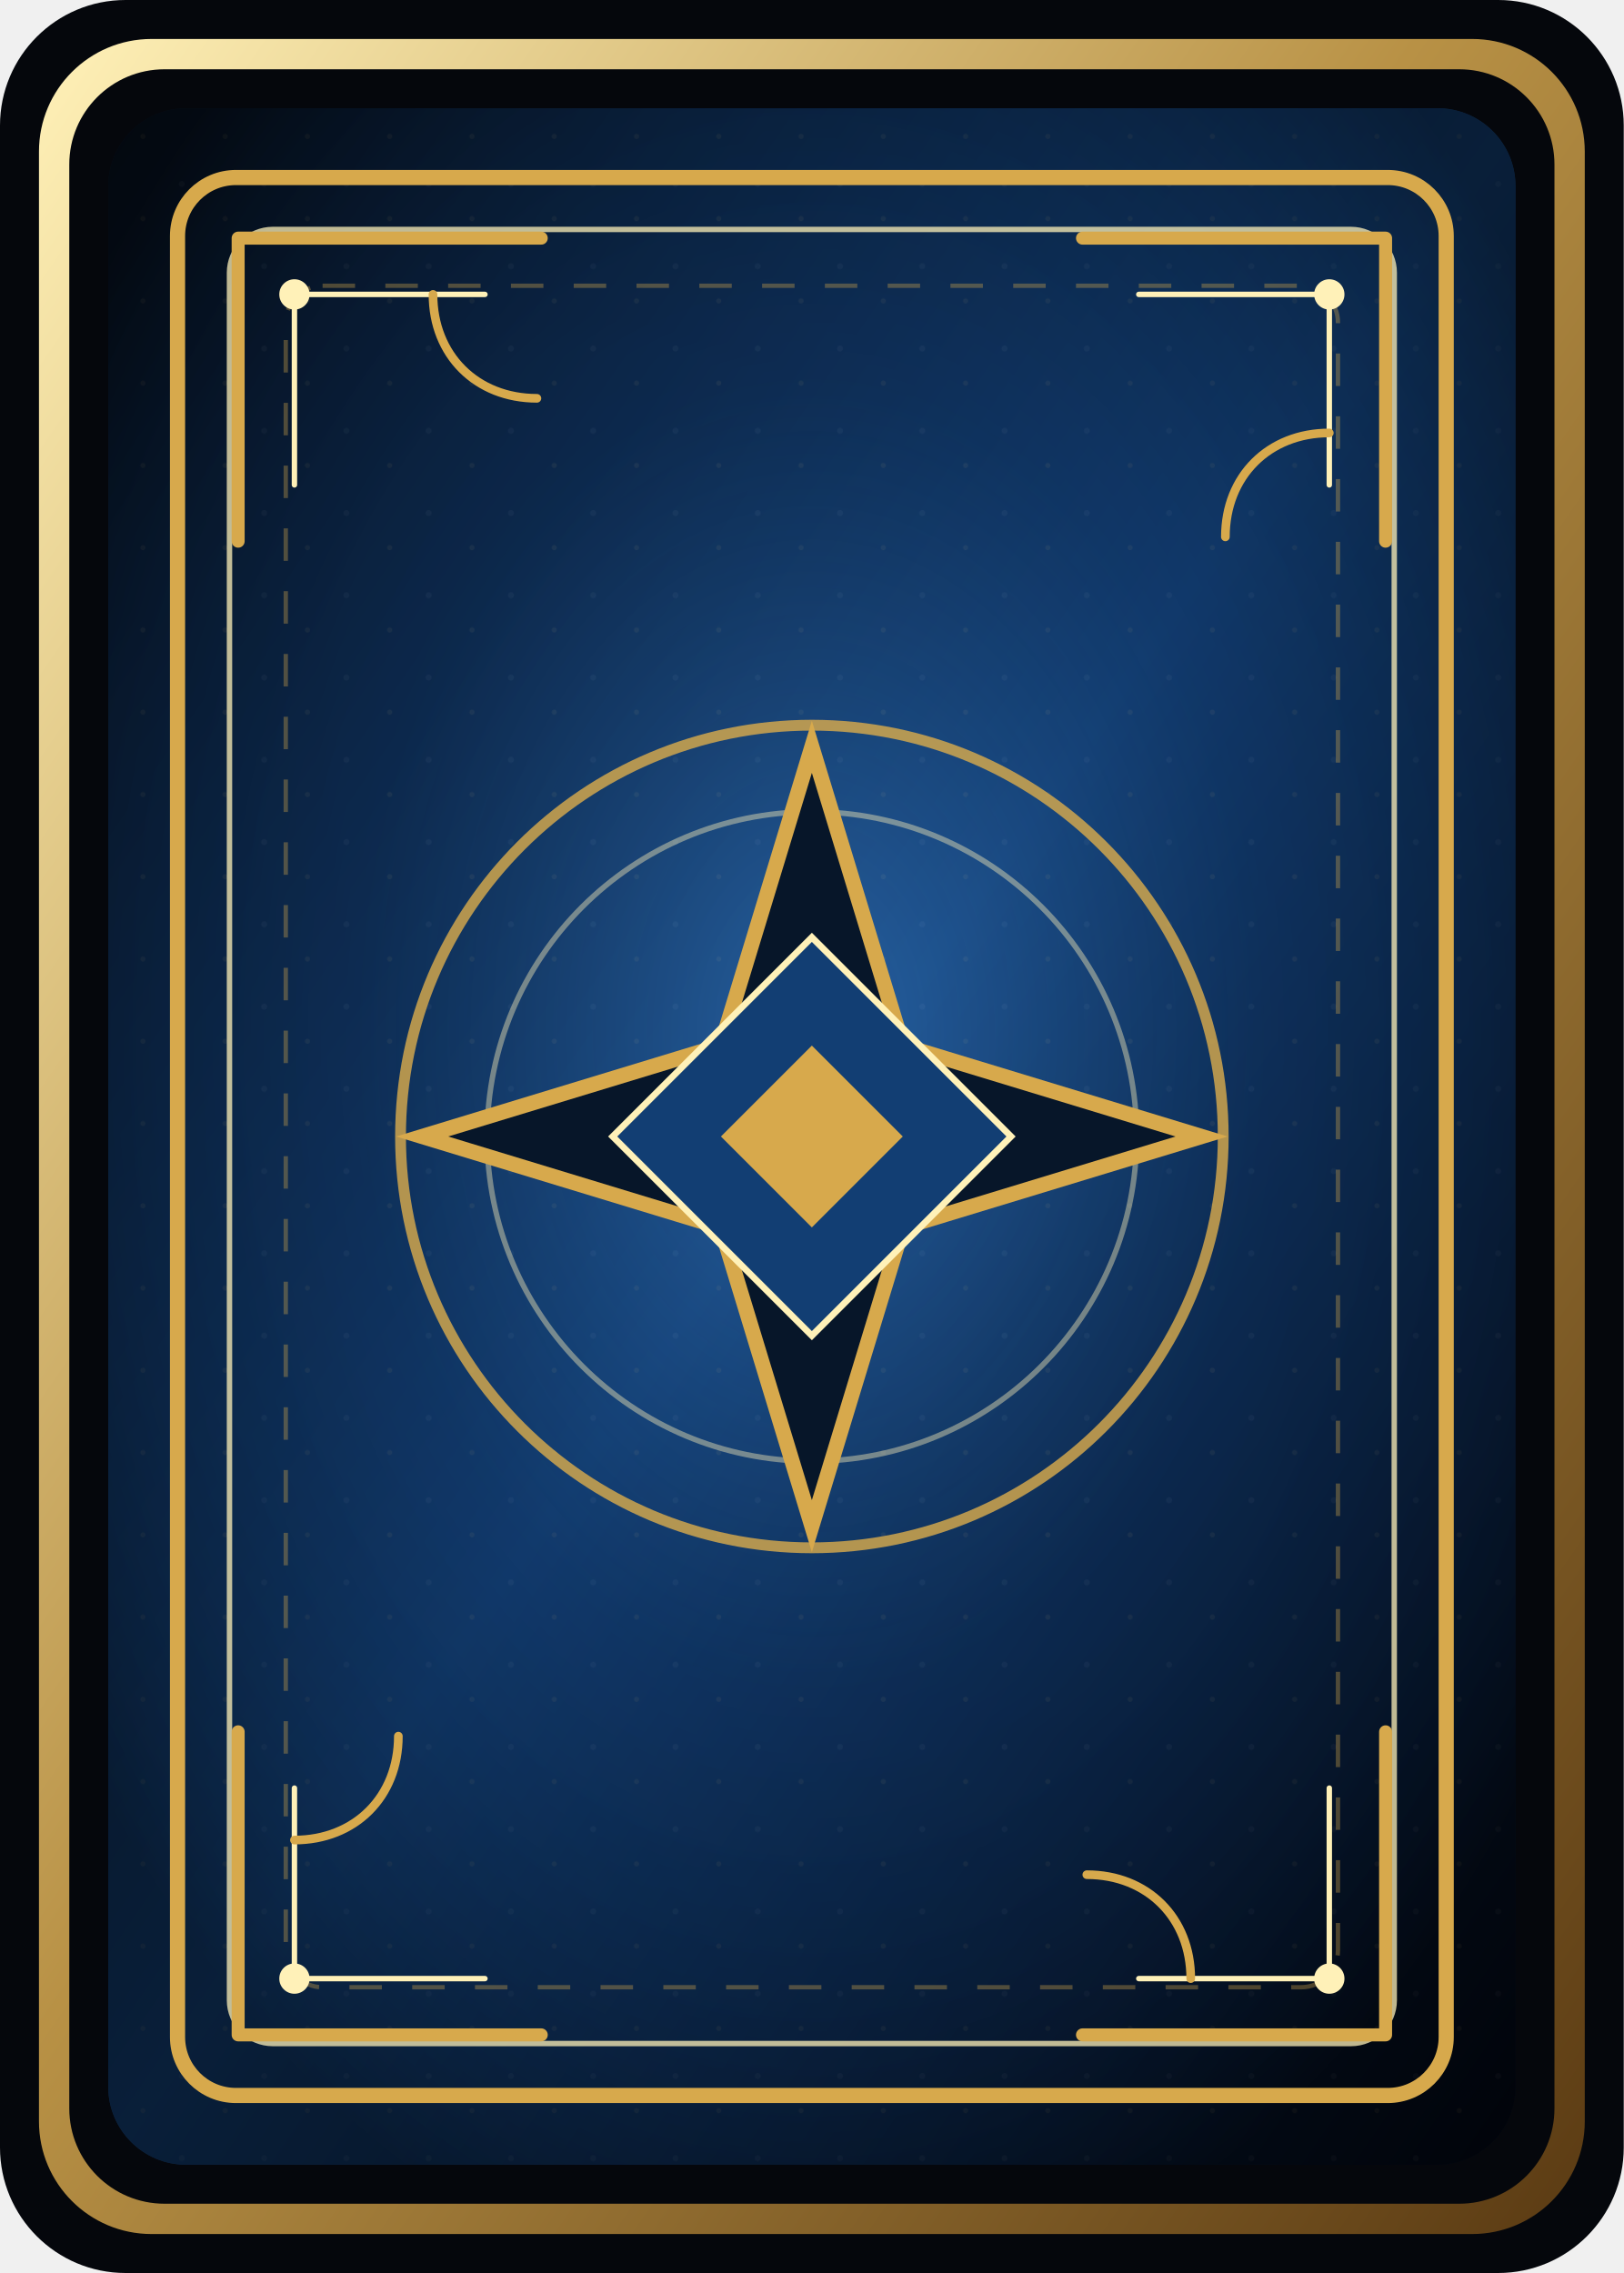
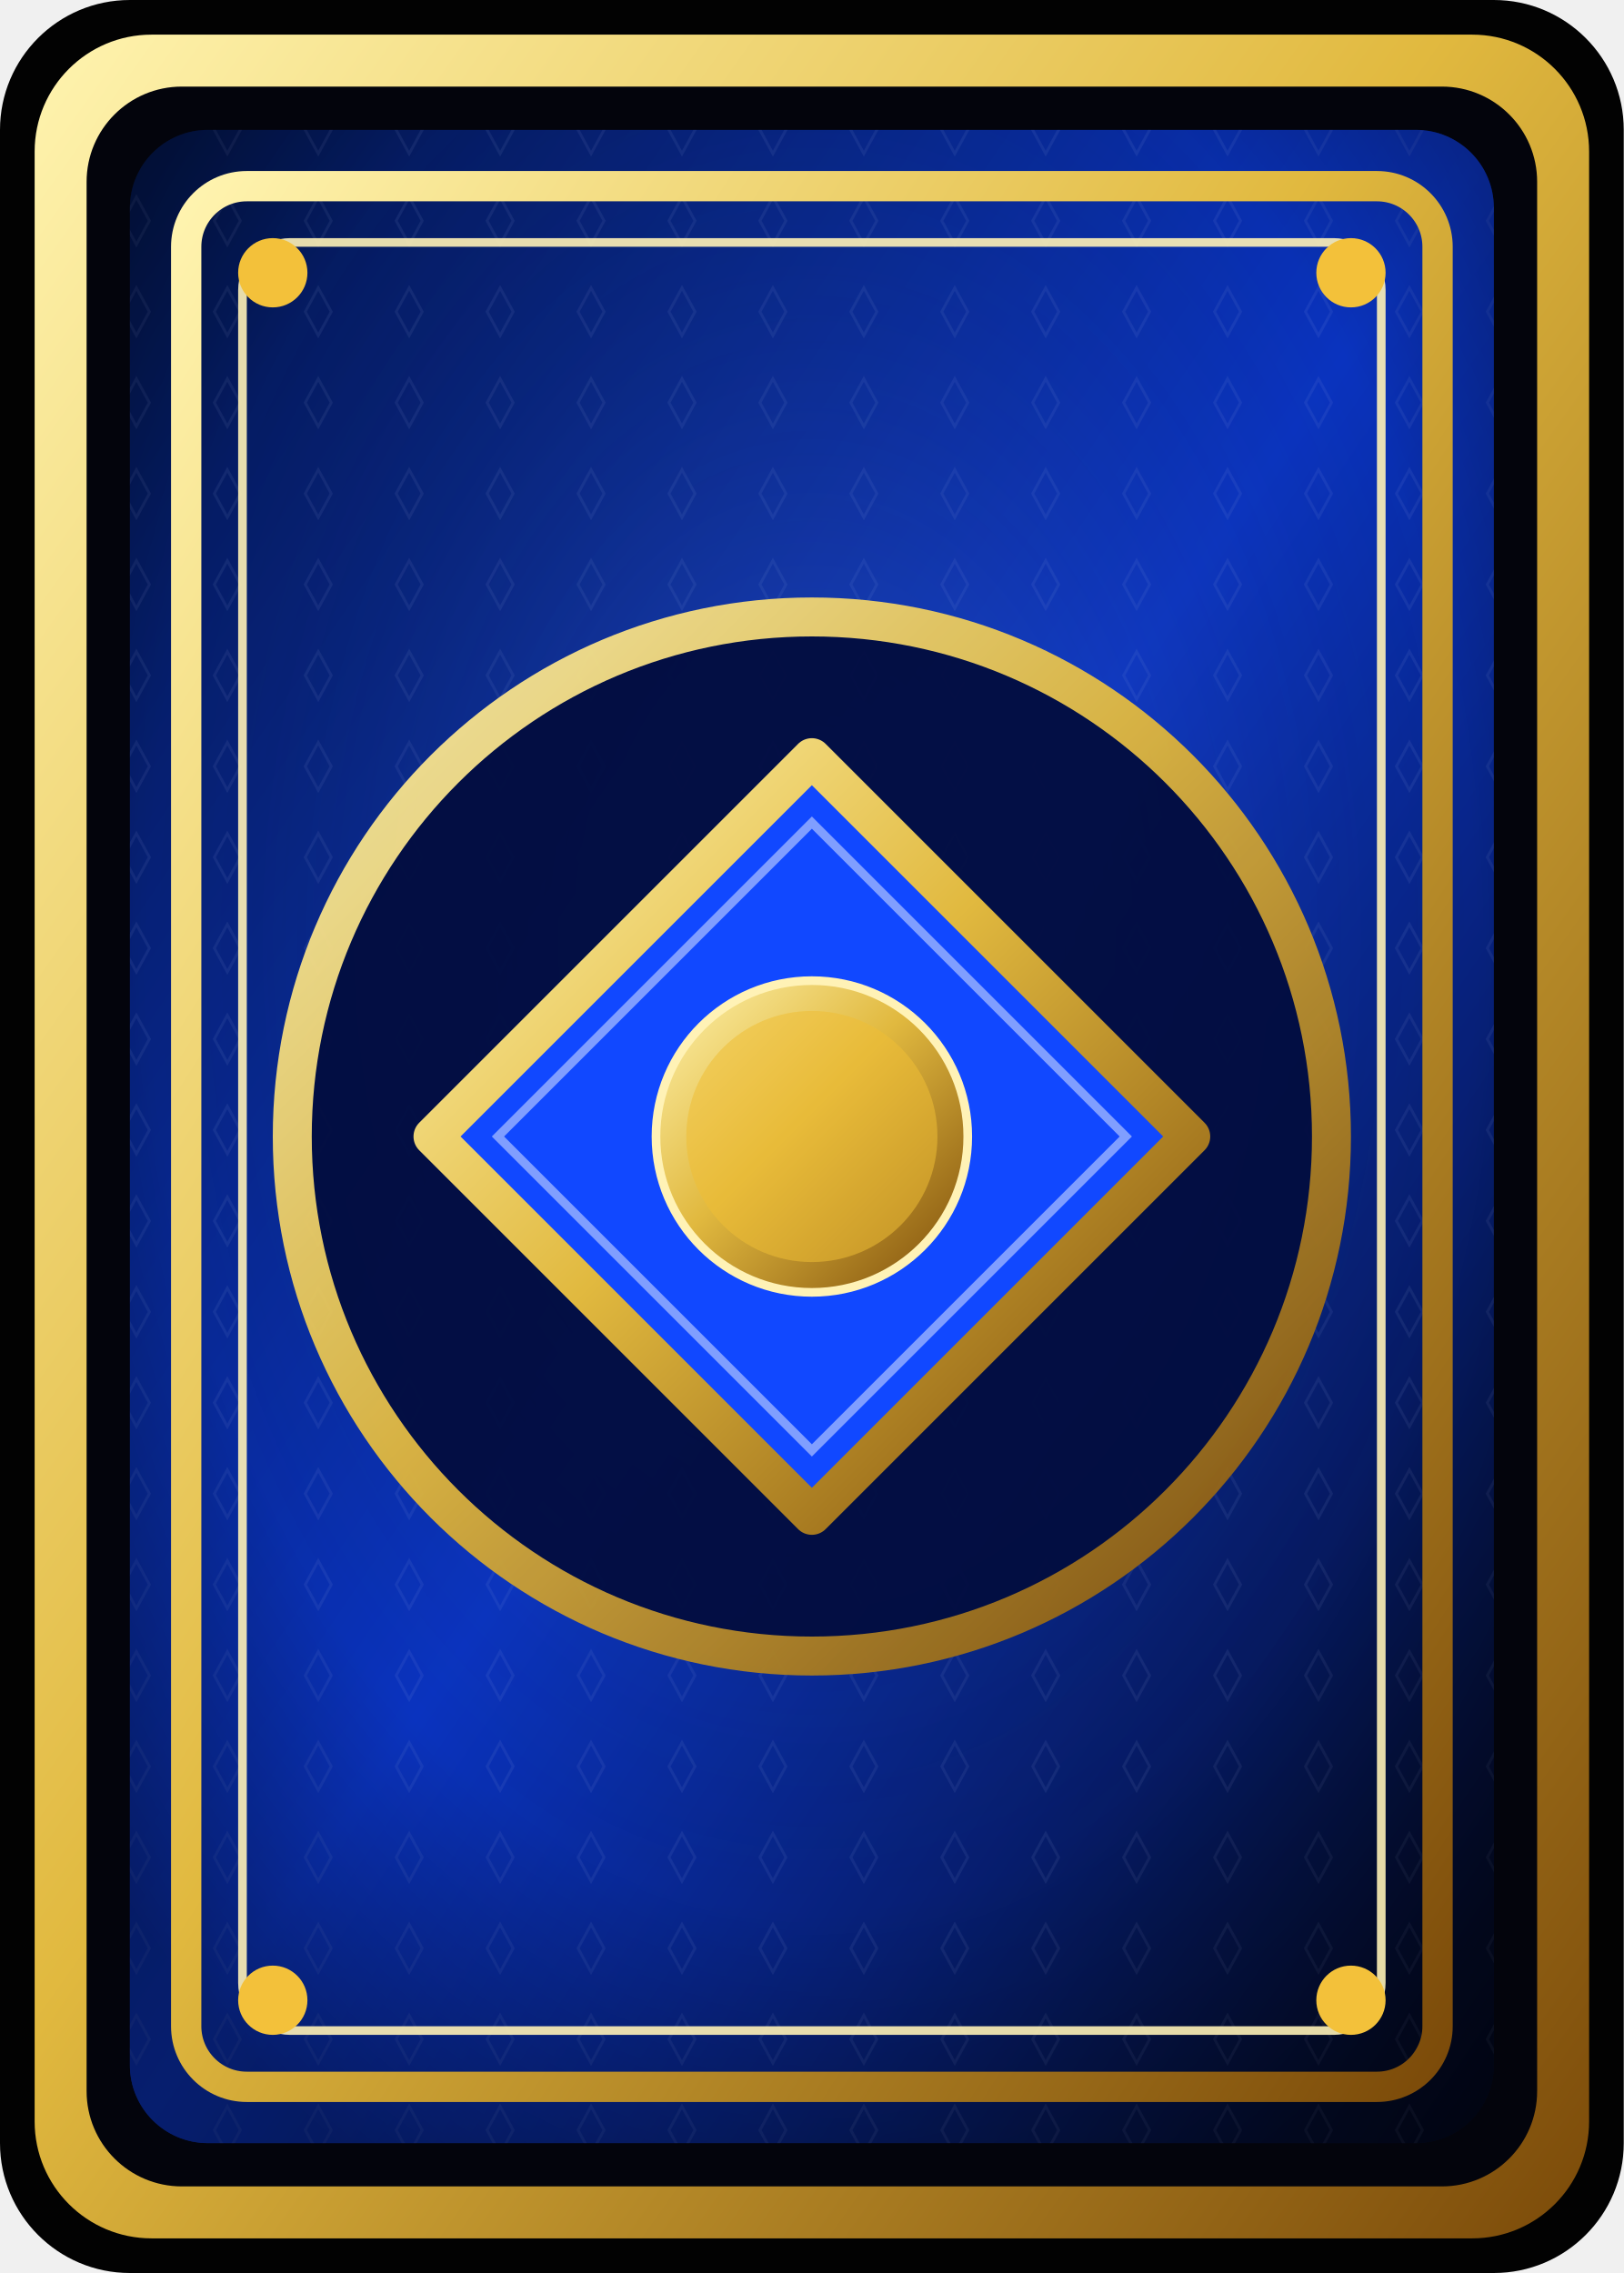
<svg xmlns="http://www.w3.org/2000/svg" width="750" height="1050" viewBox="0 0 750 1050">
  <defs>
-     <linearGradient id="edge" x1="0" y1="0" x2="1" y2="1">
-       <stop stop-color="#fff1b8" />
-       <stop offset=".45" stop-color="#b89145" />
-       <stop offset="1" stop-color="#5b3b13" />
+     <linearGradient id="gold" x1="0" y1="0" x2="1" y2="1">
+       <stop stop-color="#fff4b0" />
+       <stop offset=".45" stop-color="#e1b93f" />
+       <stop offset="1" stop-color="#7b4a09" />
    </linearGradient>
-     <linearGradient id="bg" x1="0" y1="0" x2="1" y2="1">
-       <stop stop-color="#06101e" />
-       <stop offset=".5" stop-color="#123e73" />
-       <stop offset="1" stop-color="#020713" />
+     <linearGradient id="royal" x1="0" y1="0" x2="1" y2="1">
+       <stop stop-color="#03164d" />
+       <stop offset=".5" stop-color="#0b36c9" />
+       <stop offset="1" stop-color="#02081f" />
    </linearGradient>
-     <radialGradient id="glow" cx="50%" cy="45%" r="62%">
-       <stop stop-color="#4fa6ff" stop-opacity=".34" />
-       <stop offset=".52" stop-color="#0b2a52" stop-opacity=".24" />
-       <stop offset="1" stop-color="#000" stop-opacity=".5" />
+     <radialGradient id="light" cx="50%" cy="40%" r="70%">
+       <stop stop-color="#6ea2ff" stop-opacity=".22" />
+       <stop offset=".7" stop-color="#000" stop-opacity=".05" />
+       <stop offset="1" stop-color="#000" stop-opacity=".45" />
    </radialGradient>
-     <pattern id="dots" width="38" height="38" patternUnits="userSpaceOnUse">
-       <circle cx="8" cy="9" r="1.4" fill="#fff" opacity=".05" />
-       <circle cx="28" cy="25" r="1.2" fill="#f7d17a" opacity=".08" />
+     <pattern id="pattern" width="42" height="42" patternUnits="userSpaceOnUse">
+       <path d="M21 7L27 18L21 29L15 18Z" fill="none" stroke="#bcd0ff" stroke-width="1.3" opacity=".08" />
    </pattern>
-     <g id="corner">
-       <path d="M0 0h140M0 0v140" fill="none" stroke="#d7a94c" stroke-width="6" stroke-linecap="round" />
-       <path d="M26 26h88M26 26v88" fill="none" stroke="#fff1b8" stroke-width="2.5" stroke-linecap="round" />
-       <path d="M90 26c0 28 20 48 48 48" fill="none" stroke="#d7a94c" stroke-width="4" stroke-linecap="round" />
-       <circle cx="26" cy="26" r="7" fill="#fff1b8" />
-     </g>
  </defs>
-   <rect width="750" height="1050" rx="58" fill="#05070c" />
-   <rect x="18" y="18" width="714" height="1014" rx="52" fill="url(#edge)" />
-   <rect x="32" y="32" width="686" height="986" rx="44" fill="#05070c" />
-   <rect x="50" y="50" width="650" height="950" rx="36" fill="url(#bg)" />
-   <rect x="50" y="50" width="650" height="950" rx="36" fill="url(#dots)" />
-   <rect x="50" y="50" width="650" height="950" rx="36" fill="url(#glow)" />
-   <rect x="82" y="82" width="586" height="886" rx="27" fill="none" stroke="#d7a94c" stroke-width="7" />
-   <rect x="106" y="106" width="538" height="838" rx="20" fill="none" stroke="#fff1b8" stroke-opacity=".75" stroke-width="2.5" />
-   <rect x="132" y="132" width="486" height="786" rx="17" fill="none" stroke="#d7a94c" stroke-opacity=".35" stroke-width="2" stroke-dasharray="15 14" />
-   <use href="#corner" x="110" y="110" />
-   <use href="#corner" x="640" y="110" transform="rotate(90 640 110)" />
-   <use href="#corner" x="640" y="940" transform="rotate(180 640 940)" />
-   <use href="#corner" x="110" y="940" transform="rotate(270 110 940)" />
-   <g transform="translate(375 525)" fill="none">
-     <circle r="190" stroke="#d7a94c" stroke-width="5" opacity=".82" />
-     <circle r="150" stroke="#fff1b8" stroke-width="2.5" opacity=".42" />
-     <path d="M0-180 42-42 180 0 42 42 0 180-42 42-180 0-42-42Z" fill="#071629" stroke="#d7a94c" stroke-width="7" />
-     <path d="M0-92 92 0 0 92-92 0Z" fill="#123e73" stroke="#fff1b8" stroke-width="3" />
-     <path d="M0-42 42 0 0 42-42 0Z" fill="#d7a94c" />
+   <rect width="750" height="1050" rx="60" fill="#020202" />
+   <rect x="16" y="16" width="718" height="1018" rx="54" fill="url(#gold)" />
+   <rect x="40" y="40" width="670" height="970" rx="44" fill="#03040c" />
+   <rect x="60" y="60" width="630" height="930" rx="36" fill="url(#royal)" />
+   <rect x="60" y="60" width="630" height="930" rx="36" fill="url(#pattern)" />
+   <rect x="60" y="60" width="630" height="930" rx="36" fill="url(#light)" />
+   <rect x="86" y="86" width="578" height="878" rx="28" fill="none" stroke="url(#gold)" stroke-width="14" />
+   <rect x="112" y="112" width="526" height="826" rx="22" fill="none" stroke="#fff2b6" stroke-width="4" opacity=".9" />
+   <g stroke="url(#gold)" stroke-linecap="round" fill="none">
+     <path d="M126 126h110" stroke-width="14" />
+     <path d="M126 126v110" stroke-width="14" />
+     <circle cx="126" cy="126" r="16" fill="#f3c13a" stroke="none" />
+     <path d="M624 126h-110" stroke-width="14" />
+     <path d="M624 126v110" stroke-width="14" />
+     <circle cx="624" cy="126" r="16" fill="#f3c13a" stroke="none" />
+     <path d="M126 924h110" stroke-width="14" />
+     <path d="M126 924v-110" stroke-width="14" />
+     <circle cx="126" cy="924" r="16" fill="#f3c13a" stroke="none" />
+     <path d="M624 924h-110" stroke-width="14" />
+     <path d="M624 924v-110" stroke-width="14" />
+     <circle cx="624" cy="924" r="16" fill="#f3c13a" stroke="none" />
+   </g>
+   <g transform="translate(375 525)">
+     <circle r="240" fill="#020d3f" opacity=".95" stroke="url(#gold)" stroke-width="18" />
+     <path d="M0-175L175 0L0 175L-175 0Z" fill="#1148ff" stroke="url(#gold)" stroke-width="18" stroke-linejoin="round" />
+     <path d="M0-145L145 0L0 145L-145 0Z" fill="none" stroke="#dbe5ff" stroke-width="4" opacity=".55" />
+     <circle r="72" fill="url(#gold)" stroke="#fff2b6" stroke-width="4" />
+     <circle r="58" fill="#efbe34" opacity=".55" />
  </g>
</svg>
